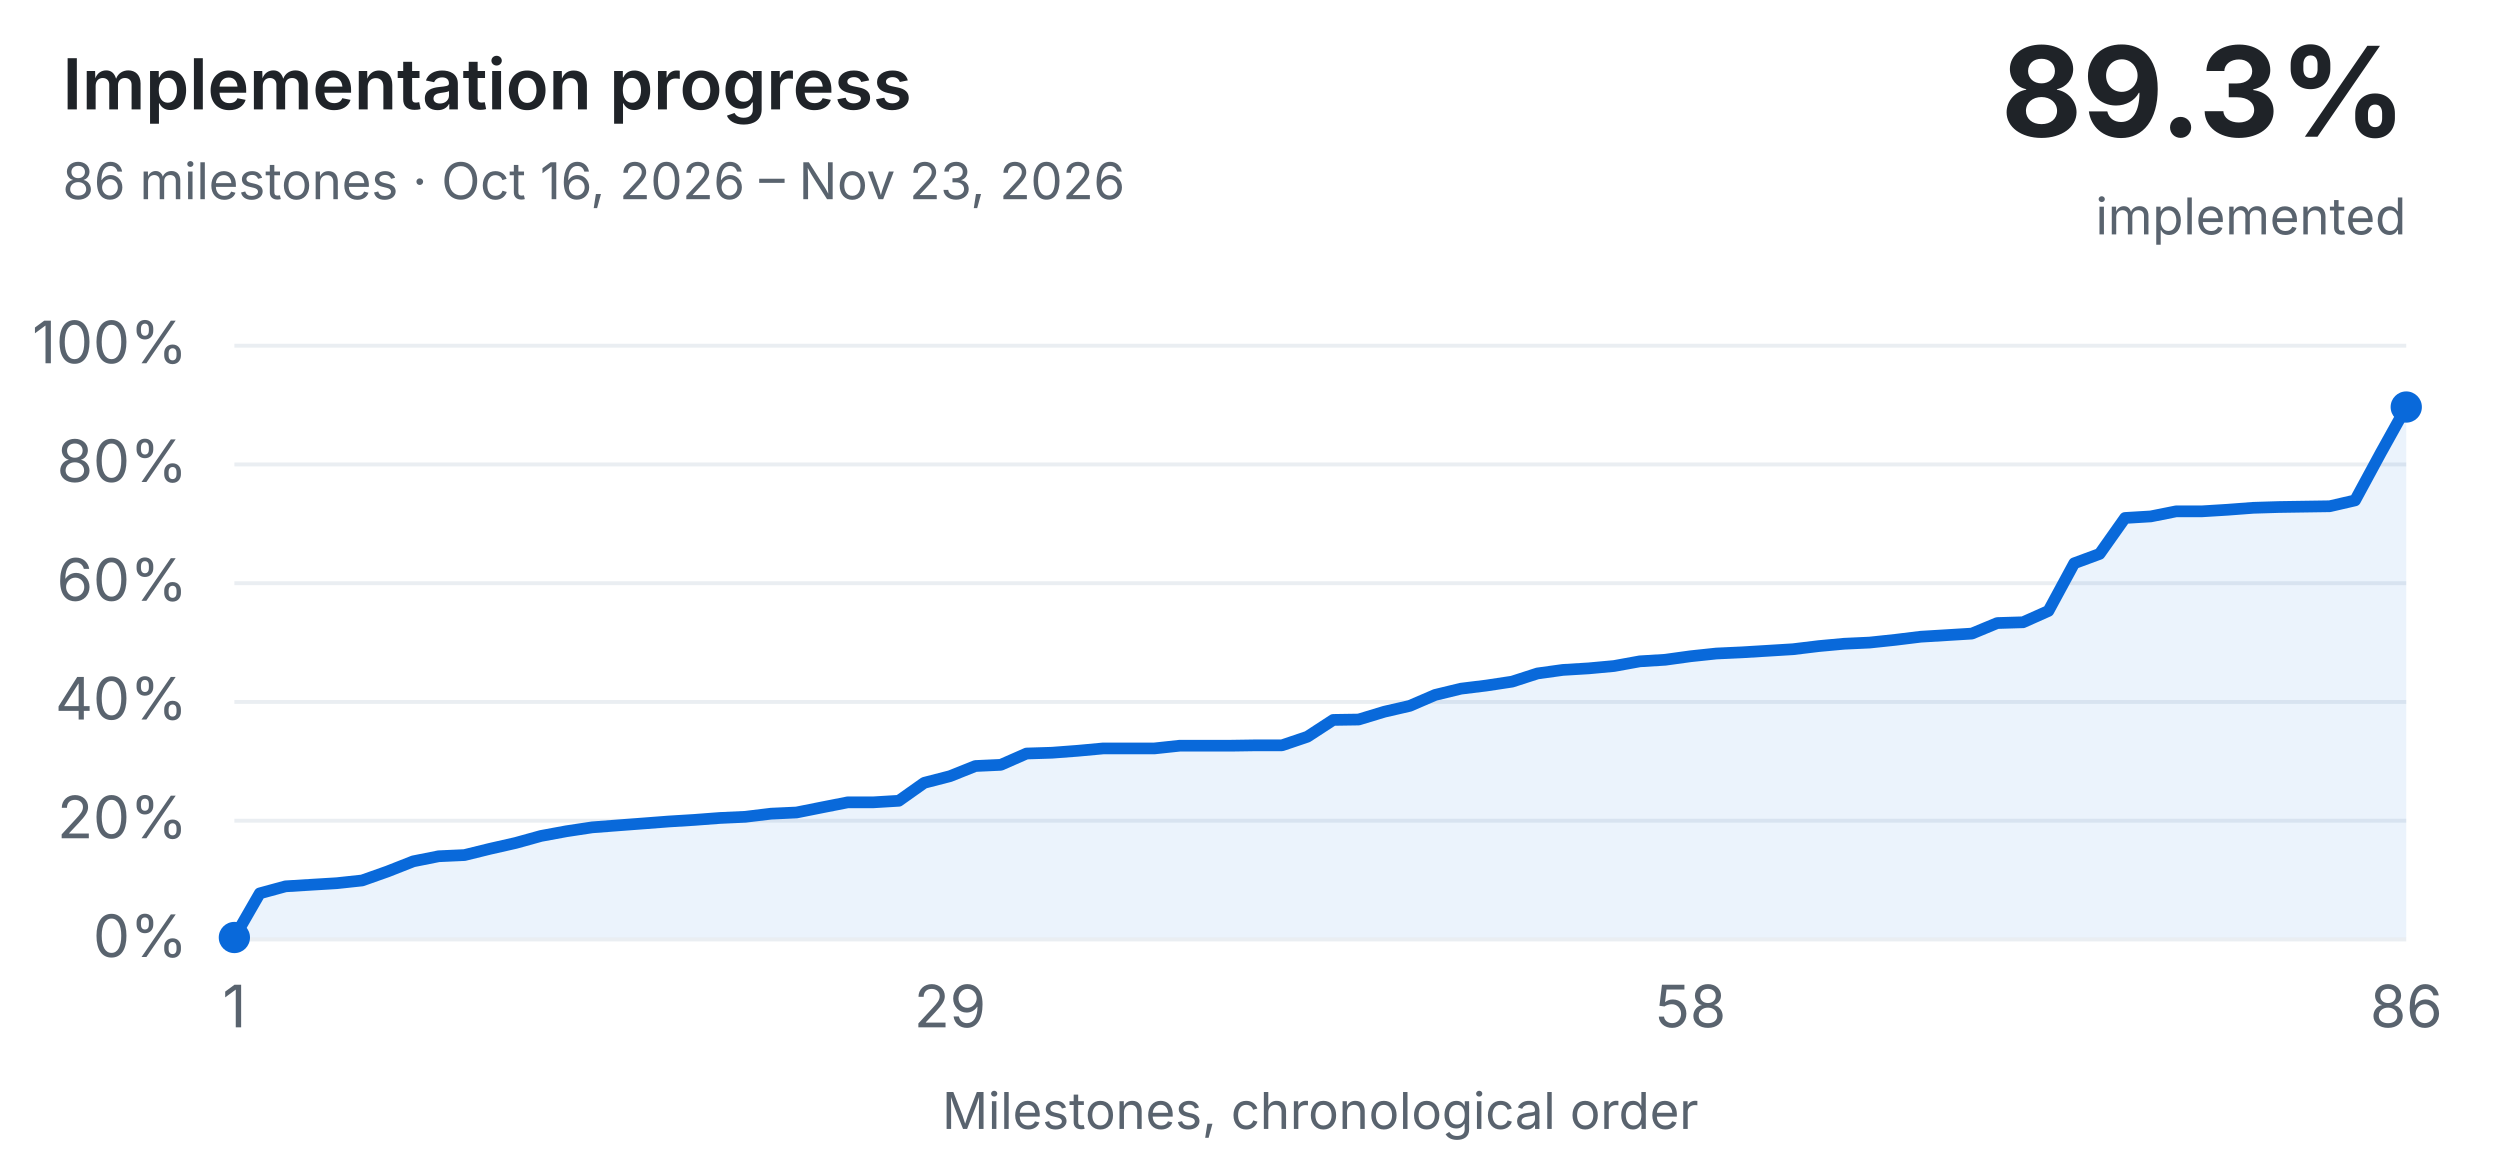
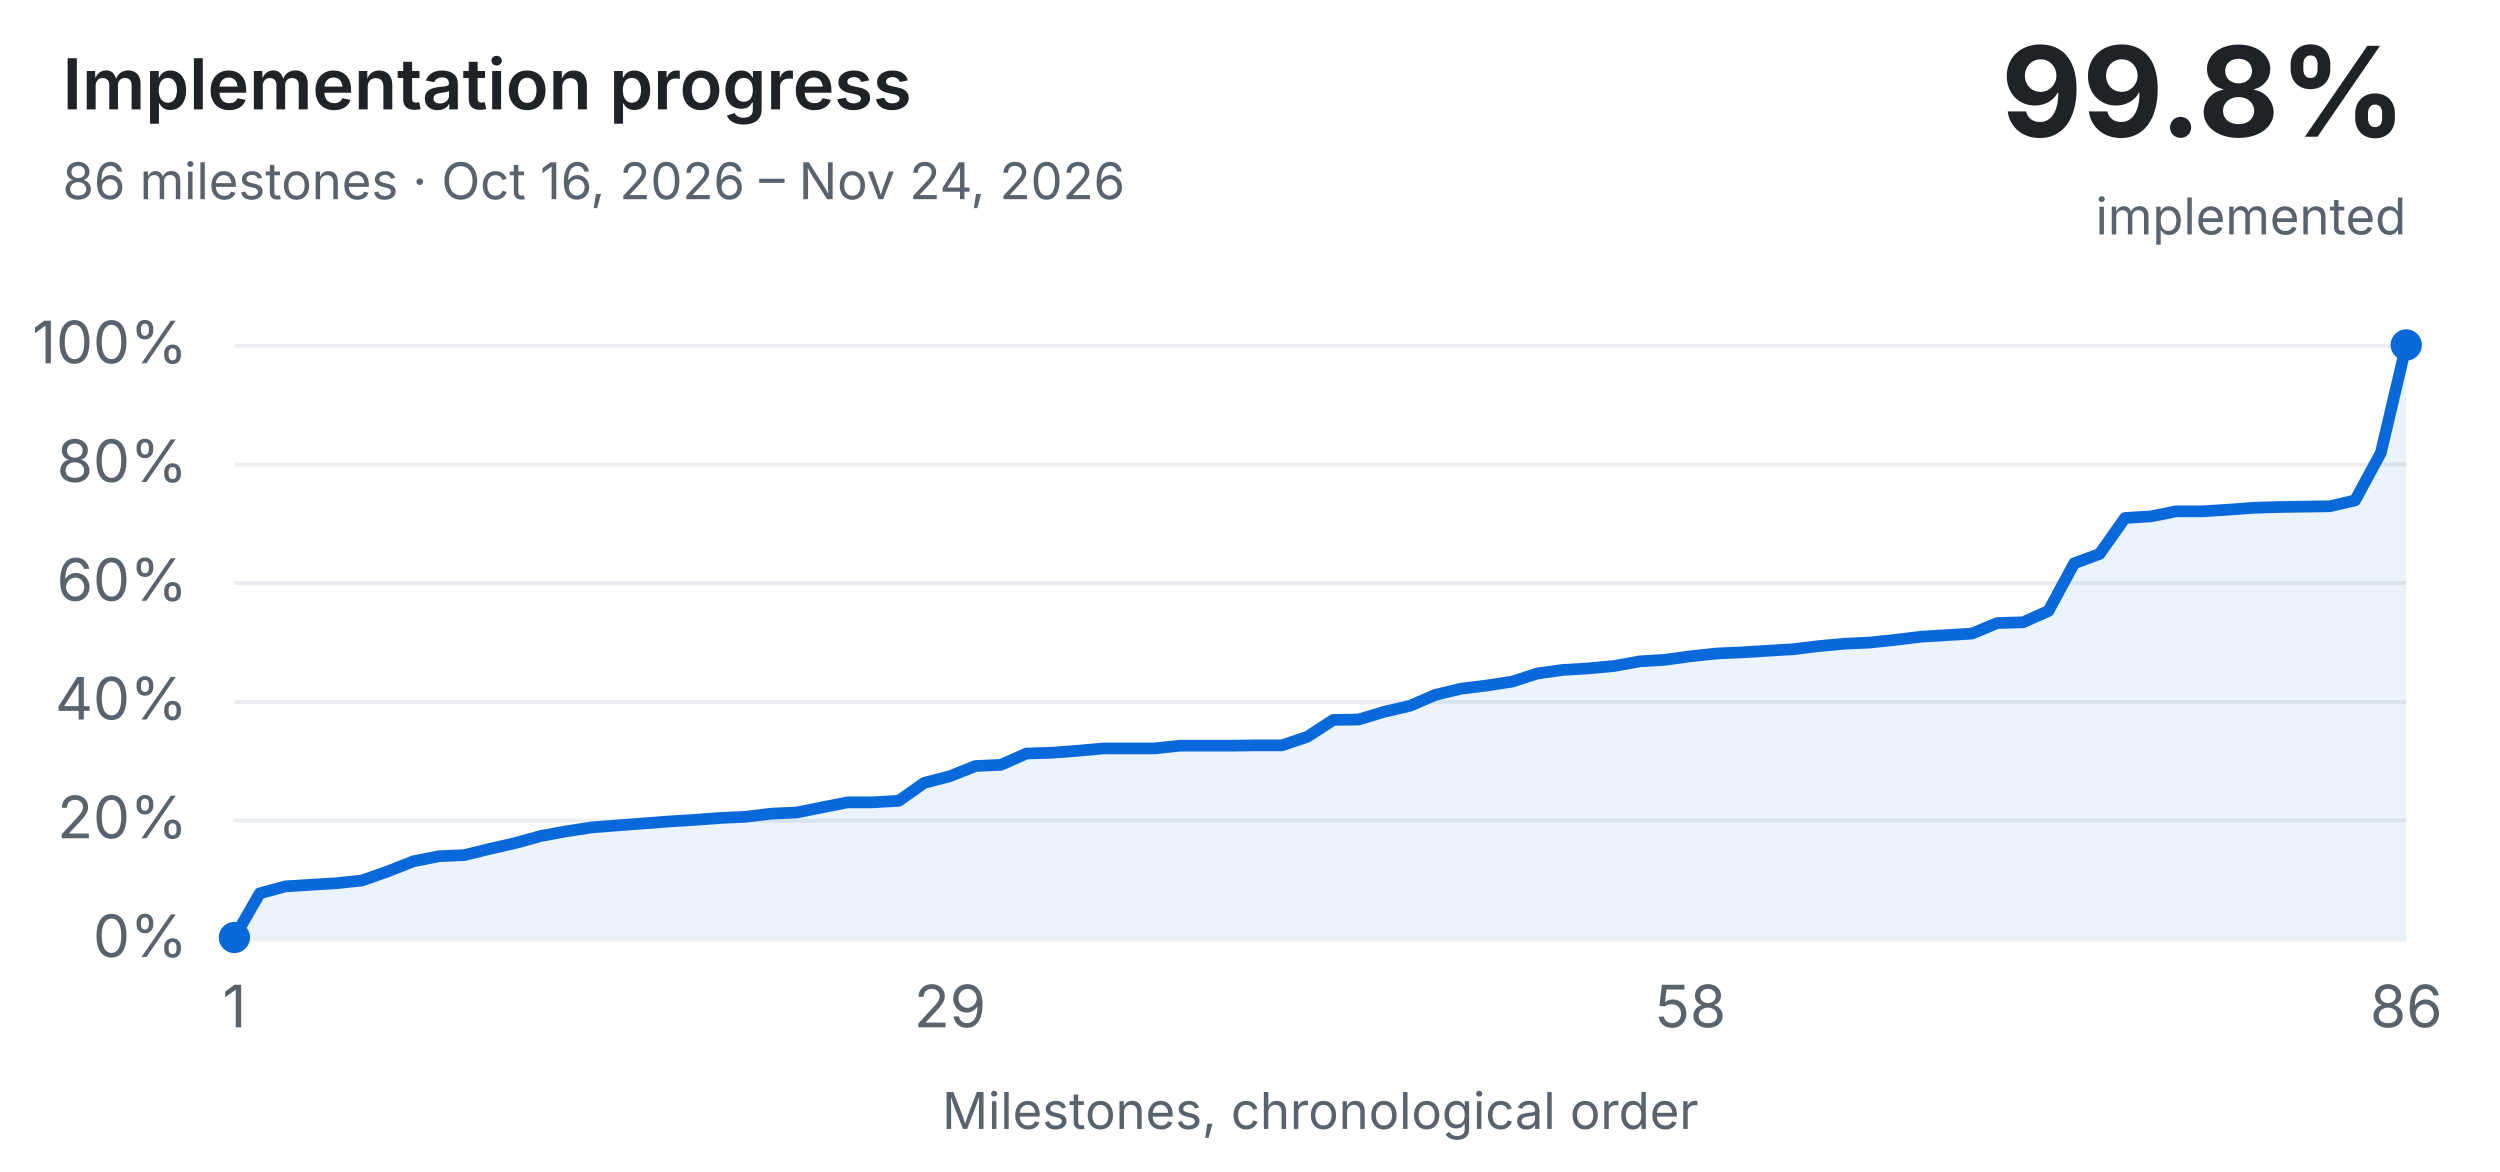
<svg xmlns="http://www.w3.org/2000/svg" width="640" height="300" viewBox="0 0 640 300" role="img" aria-labelledby="history-title history-description">
  <style>text{font:13px system-ui,-apple-system,Segoe UI,sans-serif;fill:#1f2328}.dim{fill:#59636e}.bg{fill:#eaeef2}.done{fill:#1a7f37}.part{fill:#d4a72c}.unchecked{fill:#0969da}@media (prefers-color-scheme:dark){text{fill:#e6edf3}.dim{fill:#9198a1}.bg{fill:#30363d}.done{fill:#3fb950}}</style>
  <style>
  .history-heading{font-size:18px;font-weight:600}
  .history-value{font-size:32px;font-weight:650}
  .history-axis{font-size:15px}
  .history-line{fill:none;stroke:#0969da;stroke-width:3;stroke-linecap:round;stroke-linejoin:round}
  .history-point,.history-area{fill:#0969da}
  .history-area{fill-opacity:.08}
  @media (prefers-color-scheme:dark){.history-line{stroke:#58a6ff}.history-point,.history-area{fill:#58a6ff}}
</style>
  <text class="history-heading" x="16" y="28">Implementation progress</text>
-   <text class="dim" x="16" y="51">86 milestones · Oct 16, 2026 – Nov 23, 2026</text>
-   <text class="history-value" x="616" y="35" text-anchor="end">89.3%</text>
+   <text class="dim" x="16" y="51">86 milestones · Oct 16, 2026 – Nov 24, 2026</text>
+   <text class="history-value" x="616" y="35" text-anchor="end">99.8%</text>
  <text class="dim" x="616" y="60" text-anchor="end">implemented</text>
  <rect class="bg" x="60" y="240.0" width="556" height="1" />
  <text class="dim history-axis" x="48" y="245.0" text-anchor="end">0%</text>
  <rect class="bg" x="60" y="209.6" width="556" height="1" />
  <text class="dim history-axis" x="48" y="214.6" text-anchor="end">20%</text>
  <rect class="bg" x="60" y="179.2" width="556" height="1" />
  <text class="dim history-axis" x="48" y="184.2" text-anchor="end">40%</text>
  <rect class="bg" x="60" y="148.8" width="556" height="1" />
  <text class="dim history-axis" x="48" y="153.8" text-anchor="end">60%</text>
  <rect class="bg" x="60" y="118.4" width="556" height="1" />
  <text class="dim history-axis" x="48" y="123.4" text-anchor="end">80%</text>
  <rect class="bg" x="60" y="88.0" width="556" height="1" />
  <text class="dim history-axis" x="48" y="93.0" text-anchor="end">100%</text>
-   <polygon class="history-area" points="60.0,240 60.0,240.0 66.5,228.7 73.1,226.9 79.6,226.5 86.2,226.1 92.7,225.4 99.2,223.1 105.8,220.5 112.3,219.2 118.9,218.9 125.4,217.3 132.0,215.8 138.5,214.0 145.0,212.8 151.6,211.8 158.1,211.3 164.7,210.8 171.2,210.3 177.7,209.9 184.3,209.4 190.8,209.1 197.4,208.3 203.9,208.0 210.4,206.7 217.0,205.4 223.5,205.4 230.1,205.0 236.6,200.4 243.2,198.7 249.7,196.1 256.2,195.8 262.8,192.9 269.3,192.7 275.9,192.2 282.4,191.6 288.9,191.6 295.5,191.6 302.0,190.9 308.6,190.9 315.1,190.9 321.6,190.8 328.2,190.8 334.7,188.6 341.3,184.3 347.8,184.2 354.4,182.2 360.9,180.7 367.4,177.9 374.0,176.3 380.5,175.5 387.1,174.5 393.6,172.4 400.1,171.5 406.7,171.1 413.2,170.5 419.8,169.3 426.3,168.9 432.8,168.0 439.4,167.3 445.9,167.0 452.5,166.6 459.0,166.2 465.6,165.4 472.1,164.8 478.6,164.5 485.2,163.8 491.7,163.0 498.3,162.6 504.8,162.2 511.3,159.5 517.9,159.3 524.4,156.4 531.0,144.2 537.5,141.8 544.0,132.6 550.6,132.2 557.1,130.9 563.7,130.9 570.2,130.5 576.8,130.0 583.3,129.8 589.8,129.7 596.4,129.6 602.9,128.1 609.5,115.9 616.0,104.2 616.0,240" />
-   <polyline class="history-line" points="60.0,240.0 66.5,228.7 73.1,226.9 79.6,226.5 86.2,226.1 92.7,225.4 99.2,223.1 105.8,220.5 112.3,219.2 118.9,218.9 125.4,217.3 132.0,215.8 138.5,214.0 145.0,212.8 151.6,211.8 158.1,211.3 164.7,210.8 171.2,210.3 177.7,209.9 184.3,209.4 190.8,209.1 197.4,208.3 203.9,208.0 210.4,206.7 217.0,205.4 223.5,205.4 230.1,205.0 236.6,200.4 243.2,198.7 249.7,196.1 256.2,195.8 262.8,192.9 269.3,192.7 275.9,192.2 282.4,191.6 288.9,191.6 295.5,191.6 302.0,190.9 308.6,190.9 315.1,190.9 321.6,190.8 328.2,190.8 334.7,188.6 341.3,184.3 347.8,184.2 354.4,182.2 360.9,180.7 367.4,177.9 374.0,176.3 380.5,175.5 387.1,174.5 393.6,172.4 400.1,171.5 406.7,171.1 413.2,170.5 419.8,169.3 426.3,168.9 432.8,168.0 439.4,167.3 445.9,167.0 452.5,166.6 459.0,166.2 465.6,165.4 472.1,164.8 478.6,164.5 485.2,163.8 491.7,163.0 498.3,162.6 504.8,162.2 511.3,159.5 517.9,159.3 524.4,156.4 531.0,144.2 537.5,141.8 544.0,132.6 550.6,132.2 557.1,130.9 563.7,130.9 570.2,130.5 576.8,130.0 583.3,129.8 589.8,129.7 596.4,129.6 602.9,128.1 609.5,115.9 616.0,104.2" />
+   <polygon class="history-area" points="60.0,240 60.0,240.0 66.5,228.7 73.1,226.9 79.6,226.5 86.2,226.1 92.7,225.4 99.2,223.1 105.8,220.5 112.3,219.2 118.9,218.9 125.4,217.3 132.0,215.8 138.5,214.0 145.0,212.8 151.6,211.8 158.1,211.3 164.7,210.8 171.2,210.3 177.7,209.9 184.3,209.4 190.8,209.1 197.4,208.3 203.9,208.0 210.4,206.7 217.0,205.4 223.5,205.4 230.1,205.0 236.6,200.4 243.2,198.7 249.7,196.1 256.2,195.8 262.8,192.9 269.3,192.7 275.9,192.2 282.4,191.6 288.9,191.6 295.5,191.6 302.0,190.9 308.6,190.9 315.1,190.9 321.6,190.8 328.2,190.8 334.7,188.6 341.3,184.3 347.8,184.2 354.4,182.2 360.9,180.7 367.4,177.9 374.0,176.3 380.5,175.5 387.1,174.5 393.6,172.4 400.1,171.5 406.7,171.1 413.2,170.5 419.8,169.3 426.3,168.9 432.8,168.0 439.4,167.3 445.9,167.0 452.5,166.6 459.0,166.2 465.6,165.4 472.1,164.8 478.6,164.5 485.2,163.8 491.7,163.0 498.3,162.6 504.8,162.2 511.3,159.5 517.9,159.3 524.4,156.4 531.0,144.2 537.5,141.8 544.0,132.6 550.6,132.2 557.1,130.9 563.7,130.9 570.2,130.5 576.8,130.0 583.3,129.8 589.8,129.7 596.4,129.6 602.9,128.1 609.5,115.9 616.0,88.3 616.0,240" />
+   <polyline class="history-line" points="60.0,240.0 66.5,228.7 73.1,226.9 79.6,226.5 86.2,226.1 92.7,225.4 99.2,223.1 105.8,220.5 112.3,219.2 118.9,218.9 125.4,217.3 132.0,215.8 138.5,214.0 145.0,212.8 151.6,211.8 158.1,211.3 164.7,210.8 171.2,210.3 177.7,209.9 184.3,209.4 190.8,209.1 197.4,208.3 203.9,208.0 210.4,206.7 217.0,205.4 223.5,205.4 230.1,205.0 236.6,200.4 243.2,198.7 249.7,196.1 256.2,195.8 262.8,192.9 269.3,192.7 275.9,192.2 282.4,191.6 288.9,191.6 295.5,191.6 302.0,190.9 308.6,190.9 315.1,190.9 321.6,190.8 328.2,190.8 334.7,188.6 341.3,184.3 347.8,184.2 354.4,182.2 360.9,180.7 367.4,177.9 374.0,176.3 380.5,175.5 387.1,174.5 393.6,172.4 400.1,171.5 406.7,171.1 413.2,170.5 419.8,169.3 426.3,168.9 432.8,168.0 439.4,167.3 445.9,167.0 452.5,166.6 459.0,166.2 465.6,165.4 472.1,164.8 478.6,164.5 485.2,163.8 491.7,163.0 498.3,162.6 504.8,162.2 511.3,159.5 517.9,159.3 524.4,156.4 531.0,144.2 537.5,141.8 544.0,132.6 550.6,132.2 557.1,130.9 563.7,130.9 570.2,130.5 576.8,130.0 583.3,129.8 589.8,129.7 596.4,129.6 602.9,128.1 609.5,115.9 616.0,88.3" />
  <circle class="history-point" cx="60.0" cy="240.0" r="4" />
  <circle fill="transparent" cx="66.5" cy="228.7" r="3" />
  <circle fill="transparent" cx="73.1" cy="226.9" r="3" />
  <circle fill="transparent" cx="79.6" cy="226.5" r="3" />
  <circle fill="transparent" cx="86.2" cy="226.1" r="3" />
  <circle fill="transparent" cx="92.7" cy="225.4" r="3" />
  <circle fill="transparent" cx="99.2" cy="223.1" r="3" />
  <circle fill="transparent" cx="105.8" cy="220.5" r="3" />
  <circle fill="transparent" cx="112.3" cy="219.2" r="3" />
  <circle fill="transparent" cx="118.9" cy="218.9" r="3" />
  <circle fill="transparent" cx="125.4" cy="217.3" r="3" />
  <circle fill="transparent" cx="132.0" cy="215.8" r="3" />
  <circle fill="transparent" cx="138.5" cy="214.0" r="3" />
  <circle fill="transparent" cx="145.0" cy="212.8" r="3" />
  <circle fill="transparent" cx="151.6" cy="211.8" r="3" />
  <circle fill="transparent" cx="158.1" cy="211.3" r="3" />
  <circle fill="transparent" cx="164.7" cy="210.8" r="3" />
  <circle fill="transparent" cx="171.2" cy="210.3" r="3" />
  <circle fill="transparent" cx="177.7" cy="209.9" r="3" />
  <circle fill="transparent" cx="184.3" cy="209.4" r="3" />
  <circle fill="transparent" cx="190.8" cy="209.1" r="3" />
  <circle fill="transparent" cx="197.4" cy="208.3" r="3" />
  <circle fill="transparent" cx="203.9" cy="208.0" r="3" />
  <circle fill="transparent" cx="210.4" cy="206.7" r="3" />
  <circle fill="transparent" cx="217.0" cy="205.4" r="3" />
  <circle fill="transparent" cx="223.5" cy="205.4" r="3" />
  <circle fill="transparent" cx="230.1" cy="205.0" r="3" />
  <circle fill="transparent" cx="236.6" cy="200.4" r="3" />
  <circle fill="transparent" cx="243.2" cy="198.7" r="3" />
  <circle fill="transparent" cx="249.7" cy="196.1" r="3" />
  <circle fill="transparent" cx="256.2" cy="195.8" r="3" />
  <circle fill="transparent" cx="262.8" cy="192.9" r="3" />
  <circle fill="transparent" cx="269.3" cy="192.7" r="3" />
  <circle fill="transparent" cx="275.9" cy="192.2" r="3" />
  <circle fill="transparent" cx="282.4" cy="191.6" r="3" />
  <circle fill="transparent" cx="288.9" cy="191.6" r="3" />
  <circle fill="transparent" cx="295.5" cy="191.6" r="3" />
  <circle fill="transparent" cx="302.0" cy="190.9" r="3" />
  <circle fill="transparent" cx="308.6" cy="190.9" r="3" />
  <circle fill="transparent" cx="315.1" cy="190.9" r="3" />
  <circle fill="transparent" cx="321.6" cy="190.8" r="3" />
  <circle fill="transparent" cx="328.2" cy="190.8" r="3" />
  <circle fill="transparent" cx="334.7" cy="188.6" r="3" />
  <circle fill="transparent" cx="341.3" cy="184.3" r="3" />
  <circle fill="transparent" cx="347.8" cy="184.2" r="3" />
  <circle fill="transparent" cx="354.4" cy="182.2" r="3" />
  <circle fill="transparent" cx="360.9" cy="180.7" r="3" />
  <circle fill="transparent" cx="367.4" cy="177.9" r="3" />
  <circle fill="transparent" cx="374.0" cy="176.3" r="3" />
  <circle fill="transparent" cx="380.5" cy="175.5" r="3" />
  <circle fill="transparent" cx="387.1" cy="174.5" r="3" />
  <circle fill="transparent" cx="393.6" cy="172.4" r="3" />
  <circle fill="transparent" cx="400.1" cy="171.5" r="3" />
  <circle fill="transparent" cx="406.7" cy="171.1" r="3" />
  <circle fill="transparent" cx="413.2" cy="170.5" r="3" />
  <circle fill="transparent" cx="419.8" cy="169.3" r="3" />
  <circle fill="transparent" cx="426.3" cy="168.9" r="3" />
  <circle fill="transparent" cx="432.8" cy="168.0" r="3" />
  <circle fill="transparent" cx="439.4" cy="167.3" r="3" />
  <circle fill="transparent" cx="445.9" cy="167.0" r="3" />
  <circle fill="transparent" cx="452.5" cy="166.6" r="3" />
  <circle fill="transparent" cx="459.0" cy="166.2" r="3" />
  <circle fill="transparent" cx="465.6" cy="165.4" r="3" />
  <circle fill="transparent" cx="472.1" cy="164.8" r="3" />
  <circle fill="transparent" cx="478.6" cy="164.5" r="3" />
  <circle fill="transparent" cx="485.2" cy="163.8" r="3" />
  <circle fill="transparent" cx="491.7" cy="163.0" r="3" />
  <circle fill="transparent" cx="498.3" cy="162.6" r="3" />
  <circle fill="transparent" cx="504.8" cy="162.2" r="3" />
  <circle fill="transparent" cx="511.3" cy="159.5" r="3" />
  <circle fill="transparent" cx="517.9" cy="159.3" r="3" />
  <circle fill="transparent" cx="524.4" cy="156.4" r="3" />
  <circle fill="transparent" cx="531.0" cy="144.2" r="3" />
  <circle fill="transparent" cx="537.5" cy="141.8" r="3" />
  <circle fill="transparent" cx="544.0" cy="132.6" r="3" />
  <circle fill="transparent" cx="550.6" cy="132.2" r="3" />
  <circle fill="transparent" cx="557.1" cy="130.9" r="3" />
  <circle fill="transparent" cx="563.7" cy="130.9" r="3" />
  <circle fill="transparent" cx="570.2" cy="130.5" r="3" />
  <circle fill="transparent" cx="576.8" cy="130.0" r="3" />
  <circle fill="transparent" cx="583.3" cy="129.8" r="3" />
  <circle fill="transparent" cx="589.8" cy="129.7" r="3" />
  <circle fill="transparent" cx="596.4" cy="129.6" r="3" />
  <circle fill="transparent" cx="602.9" cy="128.1" r="3" />
  <circle fill="transparent" cx="609.5" cy="115.9" r="3" />
-   <circle class="history-point" cx="616.0" cy="104.2" r="4" />
+   <circle class="history-point" cx="616.0" cy="88.3" r="4" />
  <text class="dim history-axis" x="60.0" y="263" text-anchor="middle">1</text>
  <text class="dim history-axis" x="243.2" y="263" text-anchor="middle">29</text>
  <text class="dim history-axis" x="432.8" y="263" text-anchor="middle">58</text>
  <text class="dim history-axis" x="616.0" y="263" text-anchor="middle">86</text>
  <text class="dim" x="338" y="289" text-anchor="middle">Milestones, chronological order</text>
</svg>
